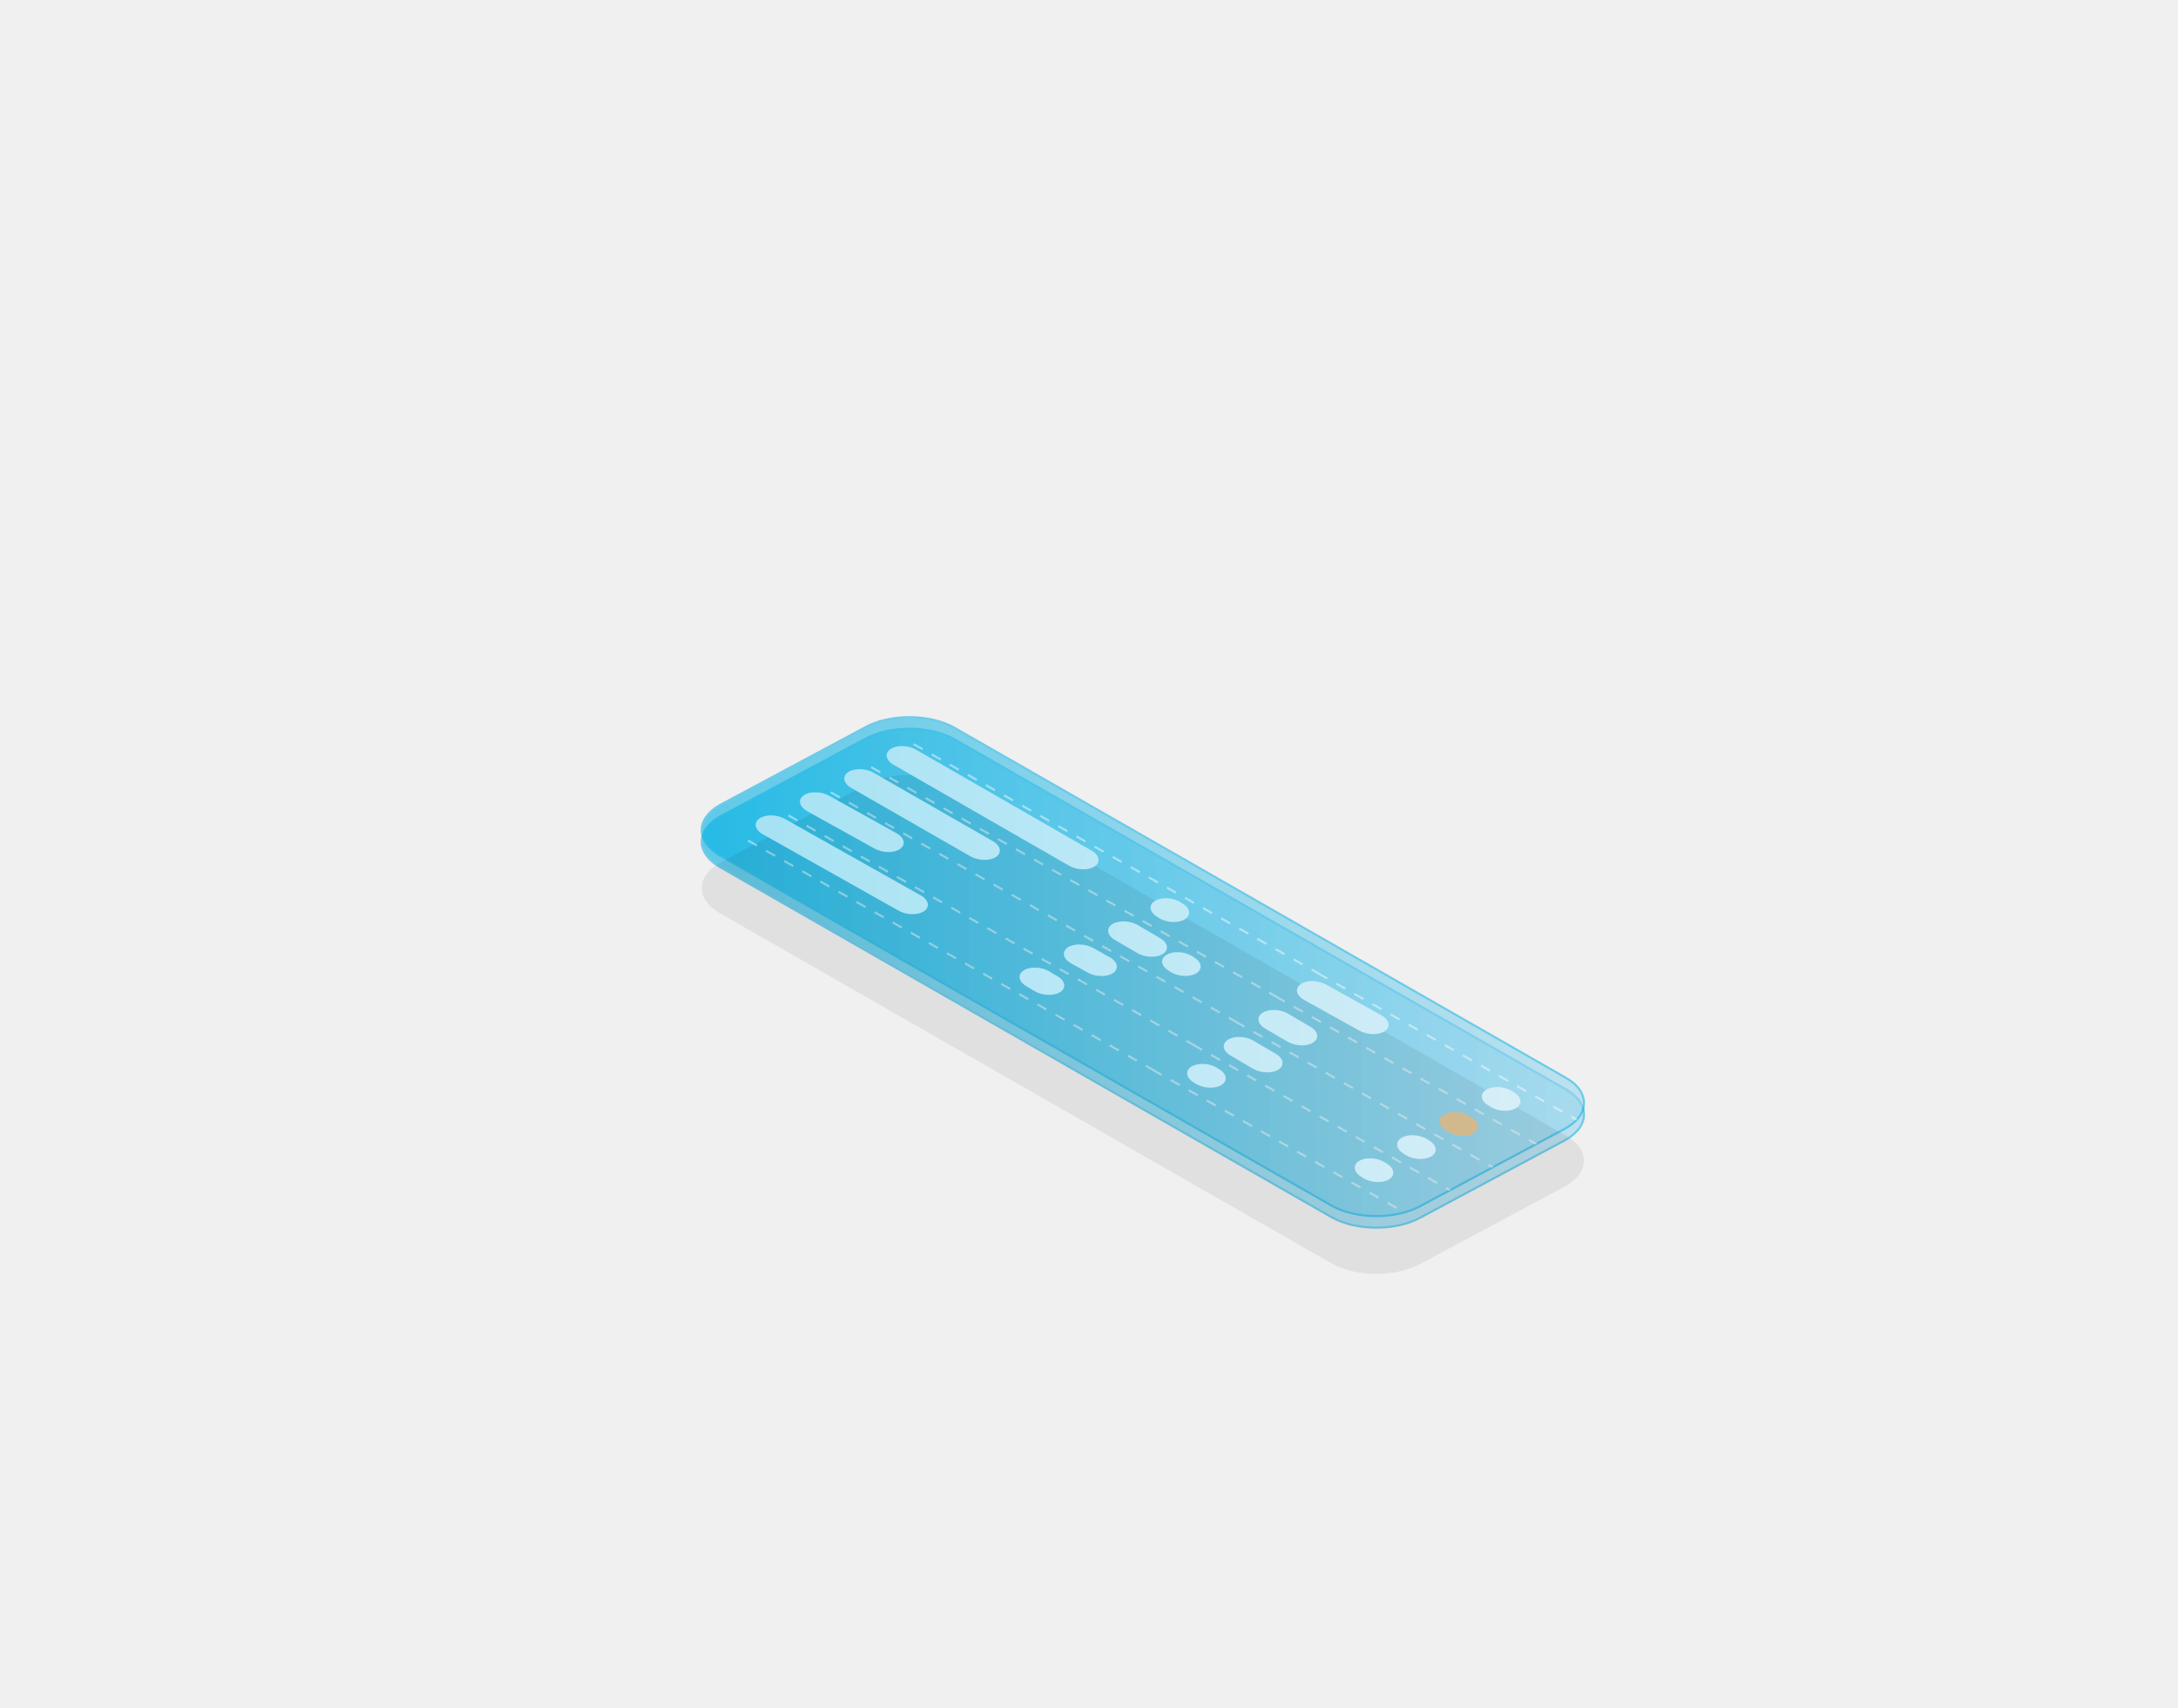
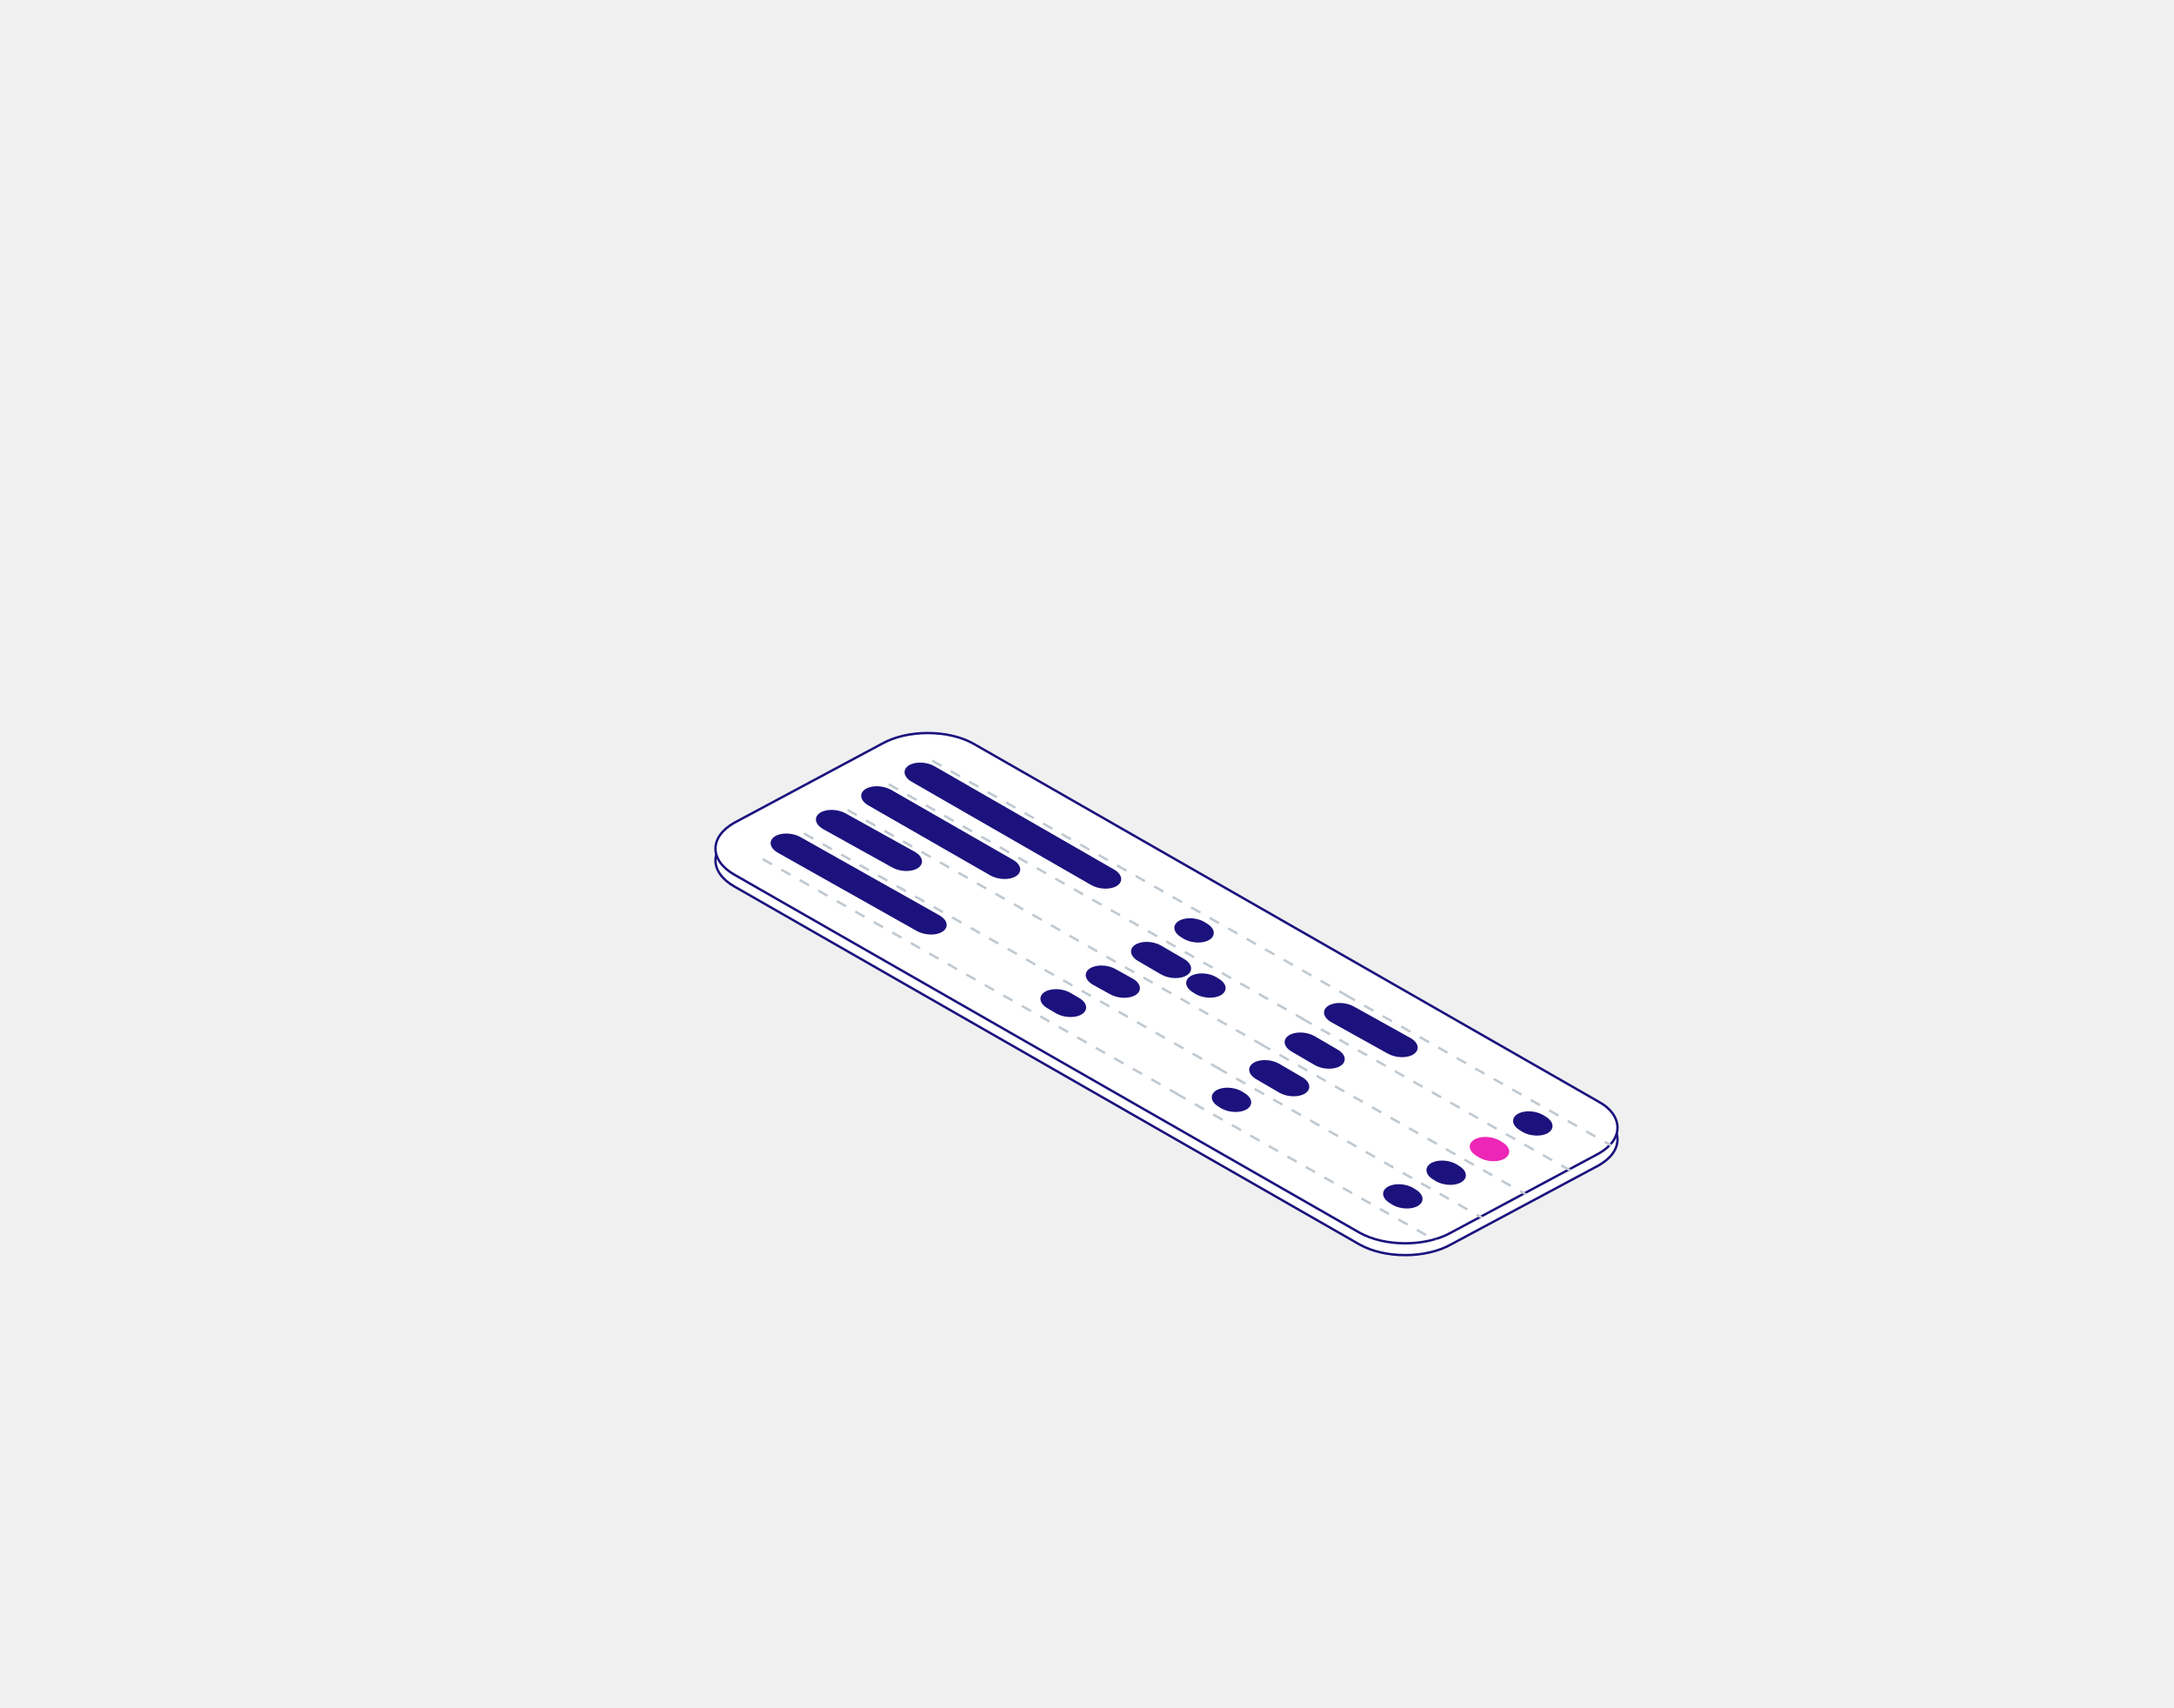
- <svg xmlns="http://www.w3.org/2000/svg" xmlns:xlink="http://www.w3.org/1999/xlink" width="838" height="657">
-   <defs>
-     <linearGradient x1="-.086%" y1="50.031%" x2="99.972%" y2="50.031%" id="a">
-       <stop stop-color="#00B0E3" offset="0%" />
-       <stop stop-color="#9AD6ED" offset="100%" />
-     </linearGradient>
-     <path d="M339.444 148.495c0 3.583-2.351 7.055-7.052 9.742l-55.596 29.749c-9.515 5.375-24.962 5.375-34.477 0L7.052 53.265C2.351 50.577 0 46.994 0 43.522c0-3.583 2.351-7.055 7.052-9.742L62.648 4.031c9.515-5.375 24.962-5.375 34.477 0L332.392 138.753c4.701 2.576 7.052 6.159 7.052 9.742z" id="b" />
-   </defs>
-   <g fill="none" fill-rule="evenodd">
-     <g transform="translate(270 276)">
-       <path d="M339.444 152.943c0 3.583-2.351 7.055-7.052 9.742l-55.596 29.749c-9.515 5.375-24.962 5.375-34.477 0L7.052 57.713C2.351 55.025 0 51.442 0 47.971c0-3.583 2.351-7.055 7.052-9.742L62.648 8.48c9.515-5.375 24.962-5.375 34.477 0L332.392 143.201c4.701 2.576 7.052 6.159 7.052 9.742z" stroke="#14B2E2" stroke-width=".8" fill="url(#a)" fill-rule="nonzero" opacity=".6" />
-       <mask id="c" fill="#fff">
-         <use xlink:href="#b" />
-       </mask>
-       <use stroke="#14B2E2" stroke-width=".8" fill="url(#a)" fill-rule="nonzero" opacity=".6" xlink:href="#b" />
-       <path stroke="#FFF" stroke-width=".8" opacity=".454" stroke-dasharray="4" mask="url(#c)" d="M17.787 47.448L174.021 135.959M33.351 37.81L189.585 126.321M49.657 28.914L205.89 117.425M65.221 19.276L221.455 107.787M81.526 10.379L237.76 98.89M173.428 135.672l156.234 88.511M188.992 126.034l156.234 88.511M205.297 117.138l156.234 88.511M220.861 107.5l156.234 88.511M237.166 98.603l156.234 88.511" />
+ <svg xmlns="http://www.w3.org/2000/svg" width="914" height="718" fill="none">
+   <path d="M680.026 479.03c0 4.003-2.626 7.881-7.878 10.883l-62.111 33.235c-10.63 6.005-27.887 6.005-38.517 0L308.687 372.641c-5.252-3.002-7.878-7.005-7.878-10.884 0-4.003 2.626-7.881 7.878-10.883l62.111-33.235c10.629-6.005 27.887-6.005 38.517 0l262.833 150.507c5.252 2.877 7.878 6.88 7.878 10.884Z" fill="#fff" stroke="#1B127D" />
+   <path d="M680.026 474.06c0 4.003-2.626 7.882-7.878 10.884l-62.111 33.235c-10.63 6.004-27.887 6.004-38.517 0L308.687 367.672c-5.252-3.003-7.878-7.006-7.878-10.884 0-4.003 2.626-7.881 7.878-10.884l62.111-33.234c10.629-6.005 27.887-6.005 38.517 0l262.833 150.506c5.252 2.878 7.878 6.881 7.878 10.884Z" fill="#fff" stroke="#1B127D" />
+   <g fill-rule="evenodd" clip-rule="evenodd">
+     <path d="m392.926 322.138 75.465 43.41c3.39 1.95 3.978 4.986 1.314 6.781-2.665 1.795-7.572 1.67-10.962-.28l-75.465-43.41c-3.39-1.95-3.978-4.986-1.313-6.781 2.664-1.795 7.571-1.67 10.961.28ZM355.666 342.016l28.982 16.108c3.39 1.949 3.978 4.985 1.314 6.78-2.665 1.795-7.572 1.67-10.962-.28l-28.982-16.107c-3.389-1.95-3.977-4.986-1.313-6.781 2.664-1.795 7.572-1.67 10.961.28ZM374.71 332.077l51.236 29.41c3.39 1.949 3.978 4.985 1.313 6.78-2.664 1.796-7.571 1.67-10.961-.28l-51.236-29.409c-3.389-1.95-3.977-4.986-1.313-6.781 2.664-1.795 7.572-1.67 10.961.28ZM336.623 351.955l58.396 32.879c3.389 1.95 3.977 4.986 1.313 6.781-2.664 1.795-7.572 1.67-10.961-.28l-58.396-32.879c-3.39-1.95-3.978-4.986-1.314-6.781 2.665-1.795 7.572-1.67 10.962.28ZM488.144 397.509l9.648 5.631c3.39 1.95 3.978 4.986 1.314 6.781-2.665 1.795-7.572 1.67-10.962-.28l-9.648-5.632c-3.389-1.949-3.977-4.985-1.313-6.78 2.664-1.795 7.572-1.67 10.961.28ZM569.287 423.184l23.754 13.206c3.389 1.949 3.977 4.985 1.313 6.78-2.664 1.796-7.572 1.67-10.961-.28l-23.754-13.205c-3.39-1.95-3.978-4.985-1.313-6.781 2.664-1.795 7.571-1.669 10.961.28ZM552.727 435.608l9.648 5.632c3.39 1.949 3.978 4.985 1.314 6.78-2.665 1.796-7.572 1.67-10.962-.28l-9.648-5.631c-3.389-1.95-3.977-4.986-1.313-6.781 2.664-1.795 7.572-1.67 10.961.28ZM537.823 447.204l9.648 5.631c3.39 1.95 3.977 4.986 1.313 6.781-2.664 1.795-7.572 1.67-10.961-.28l-9.648-5.632c-3.39-1.949-3.978-4.985-1.313-6.78 2.664-1.796 7.571-1.67 10.961.28ZM469.101 407.448l7.164 3.975c3.389 1.95 3.977 4.985 1.313 6.781-2.664 1.795-7.572 1.669-10.961-.28l-7.164-3.976c-3.39-1.949-3.978-4.985-1.313-6.78 2.664-1.795 7.571-1.67 10.961.28ZM511.328 410.761l.96.621c3.389 1.95 3.977 4.986 1.313 6.781-2.664 1.795-7.572 1.67-10.961-.28l-.96-.622c-3.39-1.949-3.978-4.985-1.313-6.78 2.664-1.795 7.571-1.67 10.961.28ZM450.057 417.387l3.6 2.128c3.389 1.95 3.977 4.986 1.313 6.781-2.664 1.795-7.572 1.669-10.961-.28l-3.6-2.129c-3.39-1.949-3.978-4.985-1.313-6.78 2.664-1.795 7.571-1.67 10.961.28ZM506.36 387.57l.96.621c3.39 1.95 3.977 4.986 1.313 6.781-2.664 1.795-7.572 1.67-10.961-.28l-.96-.622c-3.389-1.949-3.977-4.985-1.313-6.78 2.664-1.795 7.572-1.67 10.961.28ZM648.774 468.738l.96.622c3.389 1.95 3.977 4.985 1.313 6.781-2.664 1.795-7.572 1.669-10.961-.28l-.96-.622c-3.39-1.95-3.978-4.986-1.314-6.781 2.665-1.795 7.572-1.67 10.962.28ZM612.342 489.444l.96.622c3.39 1.95 3.978 4.986 1.314 6.781-2.665 1.795-7.572 1.67-10.962-.28l-.96-.622c-3.389-1.95-3.977-4.986-1.313-6.781 2.664-1.795 7.572-1.669 10.961.28ZM594.127 499.383l.96.622c3.389 1.95 3.977 4.986 1.313 6.781-2.664 1.795-7.572 1.67-10.961-.28l-.96-.622c-3.39-1.95-3.978-4.986-1.314-6.781 2.665-1.795 7.572-1.669 10.962.28Z" fill="#1B127D" />
+     <path d="m630.558 479.505.96.622c3.389 1.95 3.977 4.986 1.313 6.781-2.664 1.795-7.572 1.67-10.961-.28l-.96-.622c-3.39-1.95-3.978-4.986-1.313-6.781 2.664-1.795 7.571-1.669 10.961.28Z" fill="#ED26B7" />
+     <path d="m522.092 458.799.959.622c3.39 1.95 3.978 4.985 1.314 6.781-2.665 1.795-7.572 1.669-10.962-.28l-.96-.622c-3.389-1.95-3.977-4.986-1.313-6.781 2.664-1.795 7.572-1.67 10.962.28Z" fill="#1B127D" />
+   </g>
+   <mask id="a" style="mask-type:alpha" maskUnits="userSpaceOnUse" x="300" y="307" width="381" height="217">
+     <path d="M680.026 474.06c0 4.003-2.626 7.882-7.878 10.884l-62.111 33.235c-10.63 6.004-27.887 6.004-38.517 0L308.687 367.672c-5.252-3.003-7.878-7.006-7.878-10.884 0-4.003 2.626-7.881 7.878-10.884l62.111-33.234c10.629-6.005 27.887-6.005 38.517 0l262.833 150.506c5.252 2.878 7.878 6.881 7.878 10.884Z" fill="#fff" stroke="#fff" />
+   </mask>
+   <g mask="url(#a)">
+     <path fill-rule="evenodd" clip-rule="evenodd" d="m320.681 361.174 174.54 98.882-174.54-98.882Z" fill="#BFC9D1" />
+     <path d="m320.681 361.174 174.54 98.882" stroke="#BFC9D1" stroke-dasharray="4.47" />
+     <path fill-rule="evenodd" clip-rule="evenodd" d="m338.068 350.407 174.54 98.881-174.54-98.881Z" fill="#BFC9D1" />
+     <path d="m338.068 350.407 174.54 98.881" stroke="#BFC9D1" stroke-dasharray="4.47" />
+     <path fill-rule="evenodd" clip-rule="evenodd" d="m356.283 340.468 174.54 98.882-174.54-98.882Z" fill="#BFC9D1" />
+     <path d="m356.283 340.468 174.54 98.882" stroke="#BFC9D1" stroke-dasharray="4.47" />
+     <path fill-rule="evenodd" clip-rule="evenodd" d="m373.672 329.7 174.54 98.882-174.54-98.882Z" fill="#BFC9D1" />
+     <path d="m373.672 329.7 174.54 98.882" stroke="#BFC9D1" stroke-dasharray="4.47" />
+     <path fill-rule="evenodd" clip-rule="evenodd" d="m391.887 319.761 174.54 98.882-174.54-98.882Z" fill="#BFC9D1" />
+     <path d="m391.887 319.761 174.54 98.882" stroke="#BFC9D1" stroke-dasharray="4.47" />
+     <g>
+       <path fill-rule="evenodd" clip-rule="evenodd" d="m494.557 459.735 174.54 98.882-174.54-98.882Z" fill="#BFC9D1" />
+       <path d="m494.557 459.735 174.54 98.882" stroke="#BFC9D1" stroke-dasharray="4.47" />
    </g>
-     <g opacity=".572">
-       <path d="M609.444 446.736c0 3.583-2.351 7.055-7.052 9.742l-55.596 29.749c-9.515 5.375-24.962 5.375-34.477 0L277.052 351.506C272.351 348.819 270 345.235 270 341.764c0-3.583 2.351-7.055 7.052-9.742l55.596-29.749c9.515-5.375 24.962-5.375 34.477 0L602.392 436.994c4.701 2.576 7.052 6.159 7.052 9.742z" fill="#000" fill-rule="nonzero" opacity=".12" />
-       <path d="M352.456 288.507l67.55 38.857c3.034 1.745 3.56 4.463 1.175 6.07-2.385 1.607-6.778 1.495-9.812-.251l-67.55-38.857c-3.034-1.745-3.56-4.463-1.175-6.07 2.385-1.607 6.778-1.495 9.812.251zM319.104 306.3l25.943 14.418c3.034 1.745 3.56 4.463 1.175 6.07-2.385 1.607-6.778 1.495-9.812-.251l-25.943-14.418c-3.034-1.745-3.56-4.463-1.175-6.07 2.385-1.607 6.778-1.495 9.812.251zM336.151 297.403l45.862 26.325c3.034 1.745 3.56 4.463 1.175 6.07-2.385 1.607-6.778 1.495-9.812-.251l-45.862-26.325c-3.034-1.745-3.56-4.463-1.175-6.07 2.385-1.607 6.778-1.495 9.812.251zM302.058 315.196l52.271 29.431c3.034 1.745 3.56 4.463 1.175 6.07-2.385 1.607-6.778 1.495-9.812-.251l-52.271-29.431c-3.034-1.745-3.56-4.463-1.175-6.07 2.385-1.607 6.778-1.495 9.812.251zM437.687 355.972l8.636 5.041c3.034 1.745 3.56 4.463 1.175 6.07-2.385 1.607-6.778 1.495-9.812-.251l-8.636-5.041c-3.034-1.745-3.56-4.463-1.175-6.07 2.385-1.607 6.778-1.495 9.812.251zM510.319 378.955l21.262 11.82c3.034 1.745 3.56 4.463 1.175 6.07-2.385 1.607-6.778 1.495-9.812-.251l-21.262-11.82c-3.034-1.745-3.56-4.463-1.175-6.07 2.385-1.607 6.778-1.495 9.812.251zM495.497 390.076l8.636 5.041c3.034 1.745 3.56 4.463 1.175 6.07-2.385 1.607-6.778 1.495-9.812-.251l-8.636-5.041c-3.034-1.745-3.56-4.463-1.175-6.07 2.385-1.607 6.778-1.495 9.812.251zM482.156 400.455l8.636 5.041c3.034 1.745 3.56 4.463 1.175 6.07-2.385 1.607-6.778 1.495-9.812-.251l-8.636-5.041c-3.034-1.745-3.56-4.463-1.175-6.07 2.385-1.607 6.778-1.495 9.812.251zM420.641 364.869l6.413 3.558c3.034 1.745 3.56 4.463 1.175 6.07-2.385 1.607-6.778 1.495-9.812-.251l-6.413-3.558c-3.034-1.745-3.56-4.463-1.175-6.07 2.385-1.607 6.778-1.495 9.812.251zM458.439 367.834l.859.557c3.034 1.745 3.56 4.463 1.175 6.07-2.385 1.607-6.778 1.495-9.812-.251l-.859-.557c-3.034-1.745-3.56-4.463-1.175-6.07 2.385-1.607 6.778-1.495 9.812.251zM403.595 373.765l3.222 1.905c3.034 1.745 3.56 4.463 1.175 6.07-2.385 1.607-6.778 1.495-9.812-.251l-3.222-1.905c-3.034-1.745-3.56-4.463-1.175-6.07 2.385-1.607 6.778-1.495 9.812.251zM453.992 347.076l.859.557c3.034 1.745 3.56 4.463 1.175 6.07-2.385 1.607-6.778 1.495-9.812-.251l-.859-.557c-3.034-1.745-3.56-4.463-1.175-6.07 2.385-1.607 6.778-1.495 9.812.251zM581.469 419.731l.859.557c3.034 1.745 3.56 4.463 1.175 6.07-2.385 1.607-6.778 1.495-9.812-.251l-.859-.557c-3.034-1.745-3.56-4.463-1.175-6.07 2.385-1.607 6.778-1.495 9.812.251zM548.859 438.265l.859.557c3.034 1.745 3.56 4.463 1.175 6.07-2.385 1.607-6.778 1.495-9.812-.251l-.859-.557c-3.034-1.745-3.56-4.463-1.175-6.07 2.385-1.607 6.778-1.495 9.812.251zM532.554 447.162l.859.557c3.034 1.745 3.56 4.463 1.175 6.07-2.385 1.607-6.778 1.495-9.812-.251l-.859-.557c-3.034-1.745-3.56-4.463-1.175-6.07 2.385-1.607 6.778-1.495 9.812.251z" fill="#FFF" />
-       <path d="M565.164 429.369l.859.557c3.034 1.745 3.56 4.463 1.175 6.07-2.385 1.607-6.778 1.495-9.812-.251l-.859-.557c-3.034-1.745-3.56-4.463-1.175-6.07 2.385-1.607 6.778-1.495 9.812.251z" fill="#FFA446" />
-       <path d="M468.074 410.834l.859.557c3.034 1.745 3.56 4.463 1.175 6.07-2.385 1.607-6.778 1.495-9.812-.251l-.859-.557c-3.034-1.745-3.56-4.463-1.175-6.07 2.385-1.607 6.778-1.495 9.812.251z" fill="#FFF" />
+     <g>
+       <path fill-rule="evenodd" clip-rule="evenodd" d="m511.945 448.968 174.54 98.882-174.54-98.882Z" fill="#BFC9D1" />
+       <path d="m511.945 448.968 174.54 98.882" stroke="#BFC9D1" stroke-dasharray="4.47" />
+     </g>
+     <g>
+       <path fill-rule="evenodd" clip-rule="evenodd" d="m530.161 439.029 174.54 98.882-174.54-98.882Z" fill="#BFC9D1" />
+       <path d="m530.161 439.029 174.54 98.882" stroke="#BFC9D1" stroke-dasharray="4.47" />
+     </g>
+     <g>
+       <path fill-rule="evenodd" clip-rule="evenodd" d="m547.548 428.262 174.54 98.882-174.54-98.882Z" fill="#BFC9D1" />
+       <path d="m547.548 428.262 174.54 98.882" stroke="#BFC9D1" stroke-dasharray="4.47" />
+     </g>
+     <g>
+       <path fill-rule="evenodd" clip-rule="evenodd" d="m565.764 418.323 174.54 98.882-174.54-98.882Z" fill="#BFC9D1" />
+       <path d="m565.764 418.323 174.54 98.882" stroke="#BFC9D1" stroke-dasharray="4.47" />
    </g>
  </g>
</svg>
